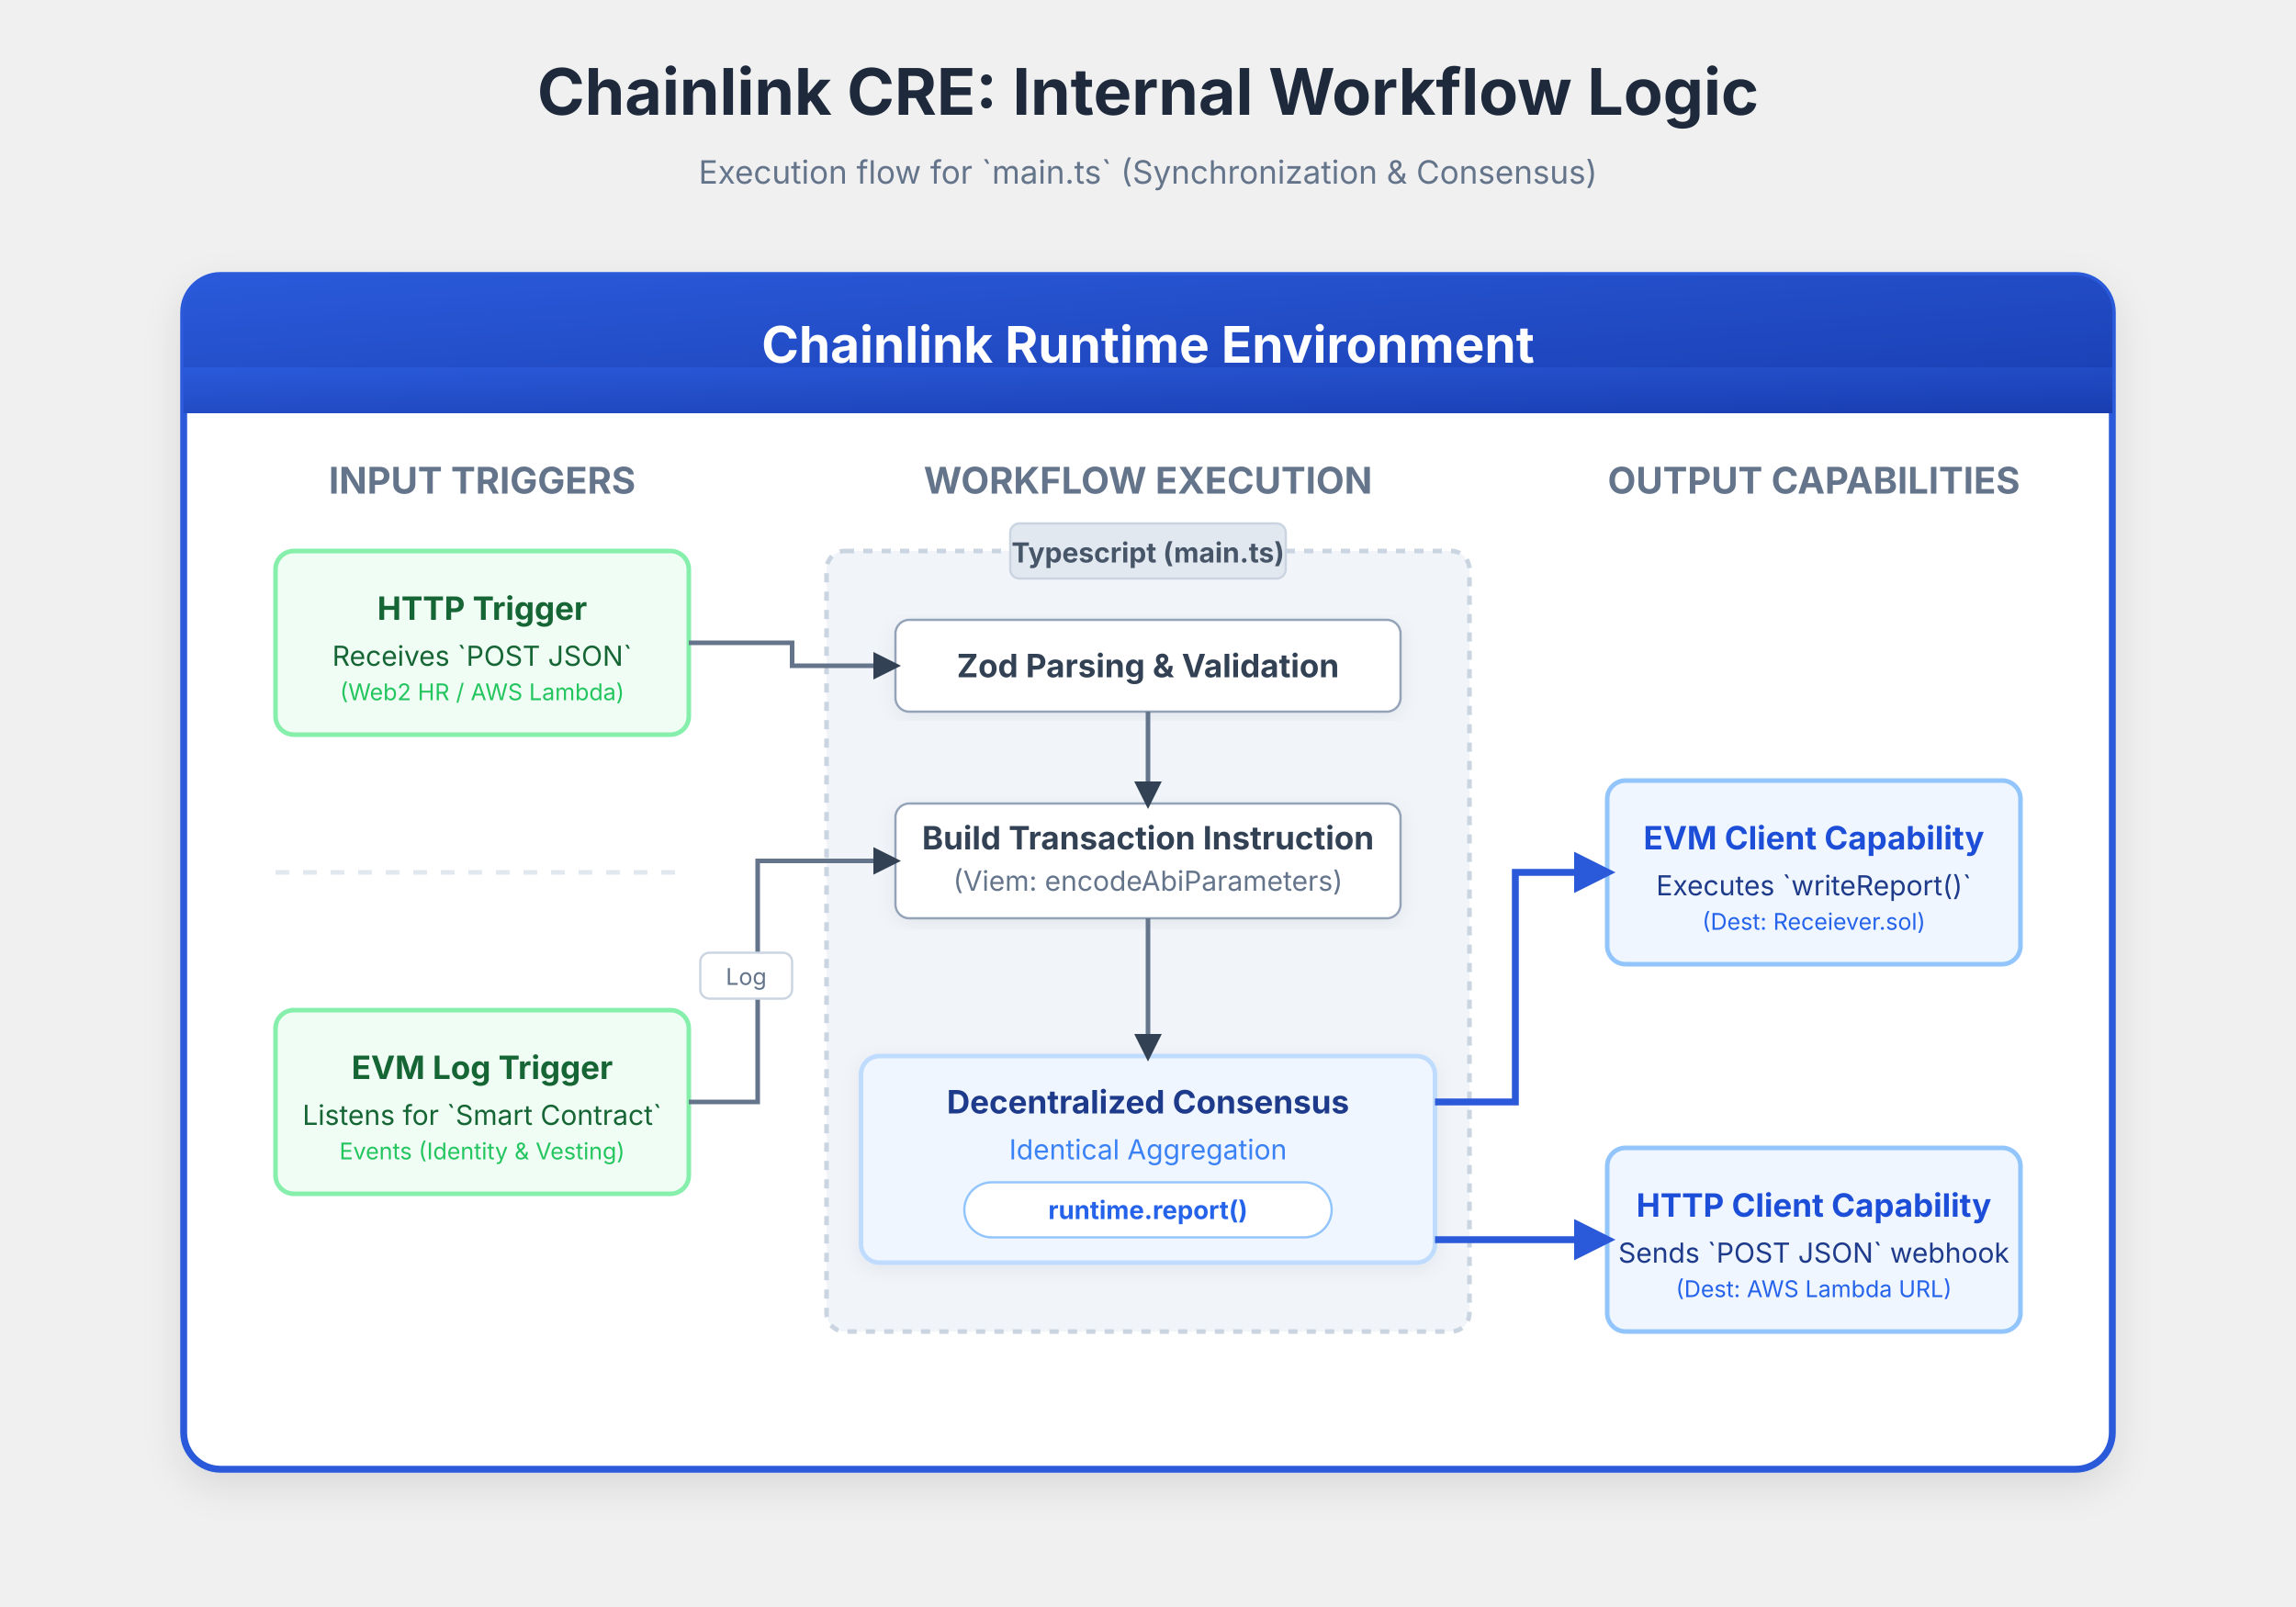
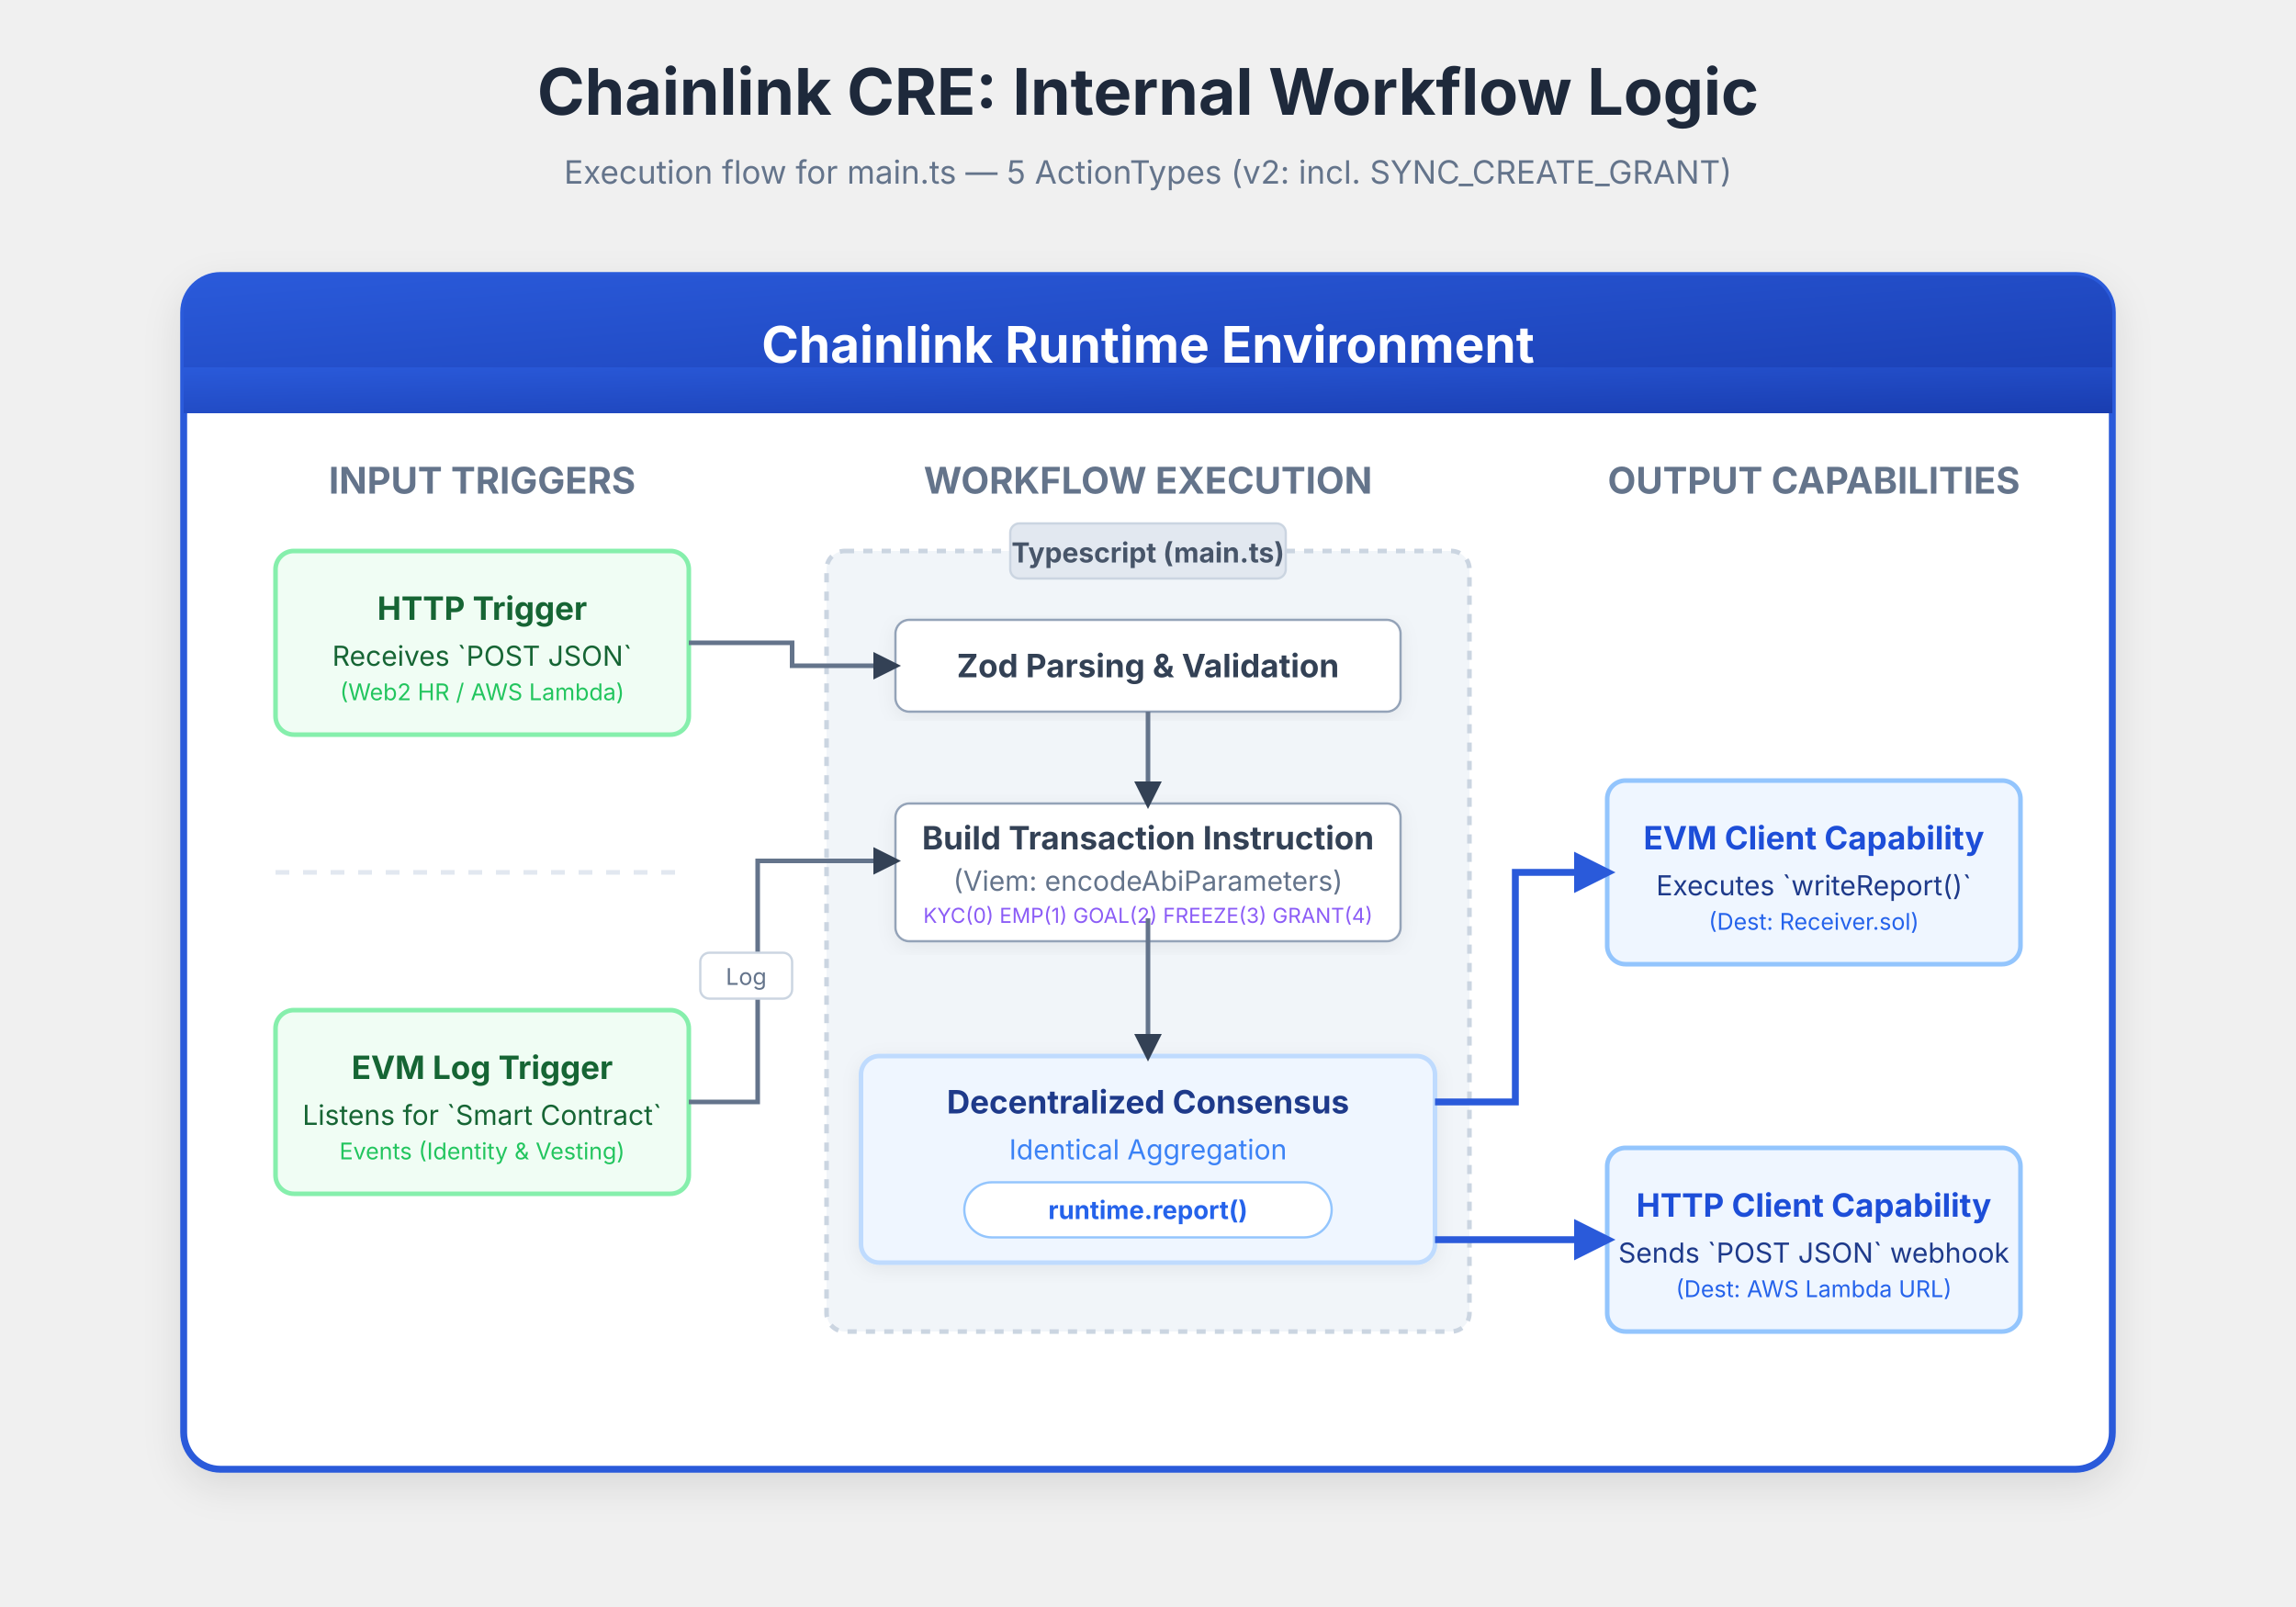
<svg xmlns="http://www.w3.org/2000/svg" viewBox="0 0 1000 700" width="100%" height="100%" style="background-color: #f8fafc; font-family: 'Segoe UI', 'Inter', -apple-system, sans-serif;">
  <defs>
    <filter id="shadow-sm" x="-10%" y="-10%" width="120%" height="120%">
      <feDropShadow dx="0" dy="2" stdDeviation="4" flood-color="#000000" flood-opacity="0.06" />
    </filter>
    <filter id="shadow-md" x="-10%" y="-10%" width="120%" height="120%">
      <feDropShadow dx="0" dy="6" stdDeviation="8" flood-color="#000000" flood-opacity="0.10" />
    </filter>
    <linearGradient id="cre-grad" x1="0%" y1="0%" x2="100%" y2="100%">
      <stop offset="0%" stop-color="#2a5ada" />
      <stop offset="100%" stop-color="#193db0" />
    </linearGradient>
    <marker id="arrowSolid" viewBox="0 0 10 10" refX="8" refY="5" markerWidth="6" markerHeight="6" orient="auto">
      <path d="M 0 0 L 10 5 L 0 10 z" fill="#334155" />
    </marker>
    <marker id="arrowBlue" viewBox="0 0 10 10" refX="8" refY="5" markerWidth="6" markerHeight="6" orient="auto">
      <path d="M 0 0 L 10 5 L 0 10 z" fill="#2a5ada" />
    </marker>
  </defs>
  <text x="500" y="50" font-size="28" font-weight="bold" fill="#1e293b" text-anchor="middle">Chainlink CRE: Internal Workflow Logic</text>
-   <text x="500" y="80" font-size="14" fill="#64748b" text-anchor="middle">Execution flow for `main.ts` (Synchronization &amp; Consensus)</text>
+   <text x="500" y="80" font-size="14" fill="#64748b" text-anchor="middle">Execution flow for main.ts — 5 ActionTypes (v2: incl. SYNC_CREATE_GRANT)</text>
  <rect x="80" y="120" width="840" height="520" rx="16" fill="#ffffff" stroke="#2a5ada" stroke-width="3" filter="url(#shadow-md)" />
  <rect x="80" y="120" width="840" height="60" rx="16" fill="url(#cre-grad)" />
  <path d="M 80 160 L 920 160 L 920 180 L 80 180 Z" fill="url(#cre-grad)" />
  <text x="500" y="158" font-size="22" font-weight="bold" fill="#ffffff" text-anchor="middle">Chainlink Runtime Environment</text>
  <text x="210" y="215" font-size="16" font-weight="bold" fill="#64748b" text-anchor="middle">INPUT TRIGGERS</text>
  <rect x="120" y="240" width="180" height="80" rx="8" fill="#f0fdf4" stroke="#86efac" stroke-width="2" />
  <text x="210" y="270" font-size="14" font-weight="bold" fill="#166534" text-anchor="middle">HTTP Trigger</text>
  <text x="210" y="290" font-size="12" fill="#166534" text-anchor="middle">Receives `POST JSON`</text>
  <text x="210" y="305" font-size="10" fill="#22c55e" text-anchor="middle">(Web2 HR / AWS Lambda)</text>
  <rect x="120" y="440" width="180" height="80" rx="8" fill="#f0fdf4" stroke="#86efac" stroke-width="2" />
  <text x="210" y="470" font-size="14" font-weight="bold" fill="#166534" text-anchor="middle">EVM Log Trigger</text>
  <text x="210" y="490" font-size="12" fill="#166534" text-anchor="middle">Listens for `Smart Contract`</text>
  <text x="210" y="505" font-size="10" fill="#22c55e" text-anchor="middle">Events (Identity &amp; Vesting)</text>
  <line x1="120" y1="380" x2="300" y2="380" stroke="#e2e8f0" stroke-width="2" stroke-dasharray="6" />
  <text x="500" y="215" font-size="16" font-weight="bold" fill="#64748b" text-anchor="middle">WORKFLOW EXECUTION</text>
  <rect x="360" y="240" width="280" height="340" rx="8" fill="#f1f5f9" stroke="#cbd5e1" stroke-width="2" stroke-dasharray="4" />
  <rect x="440" y="228" width="120" height="24" rx="4" fill="#e2e8f0" stroke="#cbd5e1" stroke-width="1" />
  <text x="500" y="245" font-size="12" font-weight="bold" fill="#475569" text-anchor="middle">Typescript (main.ts)</text>
  <rect x="390" y="270" width="220" height="40" rx="6" fill="#ffffff" stroke="#94a3b8" stroke-width="1" filter="url(#shadow-sm)" />
  <text x="500" y="295" font-size="14" font-weight="bold" fill="#334155" text-anchor="middle">Zod Parsing &amp; Validation</text>
-   <rect x="390" y="350" width="220" height="50" rx="6" fill="#ffffff" stroke="#94a3b8" stroke-width="1" filter="url(#shadow-sm)" />
+   <rect x="390" y="350" width="220" height="60" rx="6" fill="#ffffff" stroke="#94a3b8" stroke-width="1" filter="url(#shadow-sm)" />
  <text x="500" y="370" font-size="14" font-weight="bold" fill="#334155" text-anchor="middle">Build Transaction Instruction</text>
  <text x="500" y="388" font-size="12" fill="#64748b" text-anchor="middle">(Viem: encodeAbiParameters)</text>
+   <text x="500" y="402" font-size="9" fill="#8b5cf6" text-anchor="middle">KYC(0) EMP(1) GOAL(2) FREEZE(3) GRANT(4)</text>
  <rect x="375" y="460" width="250" height="90" rx="8" fill="#eff6ff" stroke="#bfdbfe" stroke-width="2" filter="url(#shadow-sm)" />
  <text x="500" y="485" font-size="14" font-weight="bold" fill="#1e3a8a" text-anchor="middle">Decentralized Consensus</text>
  <text x="500" y="505" font-size="12" fill="#3b82f6" text-anchor="middle">Identical Aggregation</text>
  <rect x="420" y="515" width="160" height="24" rx="12" fill="#ffffff" stroke="#93c5fd" stroke-width="1" />
  <text x="500" y="531" font-size="11" font-weight="bold" fill="#2563eb" text-anchor="middle">runtime.report()</text>
  <text x="790" y="215" font-size="16" font-weight="bold" fill="#64748b" text-anchor="middle">OUTPUT CAPABILITIES</text>
  <rect x="700" y="340" width="180" height="80" rx="8" fill="#eff6ff" stroke="#93c5fd" stroke-width="2" />
  <text x="790" y="370" font-size="14" font-weight="bold" fill="#1d4ed8" text-anchor="middle">EVM Client Capability</text>
  <text x="790" y="390" font-size="12" fill="#1e3a8a" text-anchor="middle">Executes `writeReport()`</text>
-   <text x="790" y="405" font-size="10" fill="#2563eb" text-anchor="middle">(Dest: Receiever.sol)</text>
+   <text x="790" y="405" font-size="10" fill="#2563eb" text-anchor="middle">(Dest: Receiver.sol)</text>
  <rect x="700" y="500" width="180" height="80" rx="8" fill="#eff6ff" stroke="#93c5fd" stroke-width="2" />
  <text x="790" y="530" font-size="14" font-weight="bold" fill="#1d4ed8" text-anchor="middle">HTTP Client Capability</text>
  <text x="790" y="550" font-size="12" fill="#1e3a8a" text-anchor="middle">Sends `POST JSON` webhook</text>
  <text x="790" y="565" font-size="10" fill="#2563eb" text-anchor="middle">(Dest: AWS Lambda URL)</text>
  <path d="M 300 280 L 345 280 L 345 290 L 390 290" fill="none" stroke="#64748b" stroke-width="2" marker-end="url(#arrowSolid)" />
  <path d="M 500 310 L 500 350" fill="none" stroke="#64748b" stroke-width="2" marker-end="url(#arrowSolid)" />
  <path d="M 500 400 L 500 460" fill="none" stroke="#64748b" stroke-width="2" marker-end="url(#arrowSolid)" />
  <path d="M 300 480 L 330 480 L 330 375 L 390 375" fill="none" stroke="#64748b" stroke-width="2" marker-end="url(#arrowSolid)" />
  <rect x="305" y="415" width="40" height="20" rx="4" fill="#ffffff" stroke="#cbd5e1" stroke-width="1" />
  <text x="325" y="429" font-size="10" fill="#64748b" text-anchor="middle">Log</text>
  <path d="M 625 480 L 660 480 L 660 380 L 700 380" fill="none" stroke="#2a5ada" stroke-width="3" marker-end="url(#arrowBlue)" />
  <path d="M 625 540 L 700 540" fill="none" stroke="#2a5ada" stroke-width="3" marker-end="url(#arrowBlue)" />
</svg>
